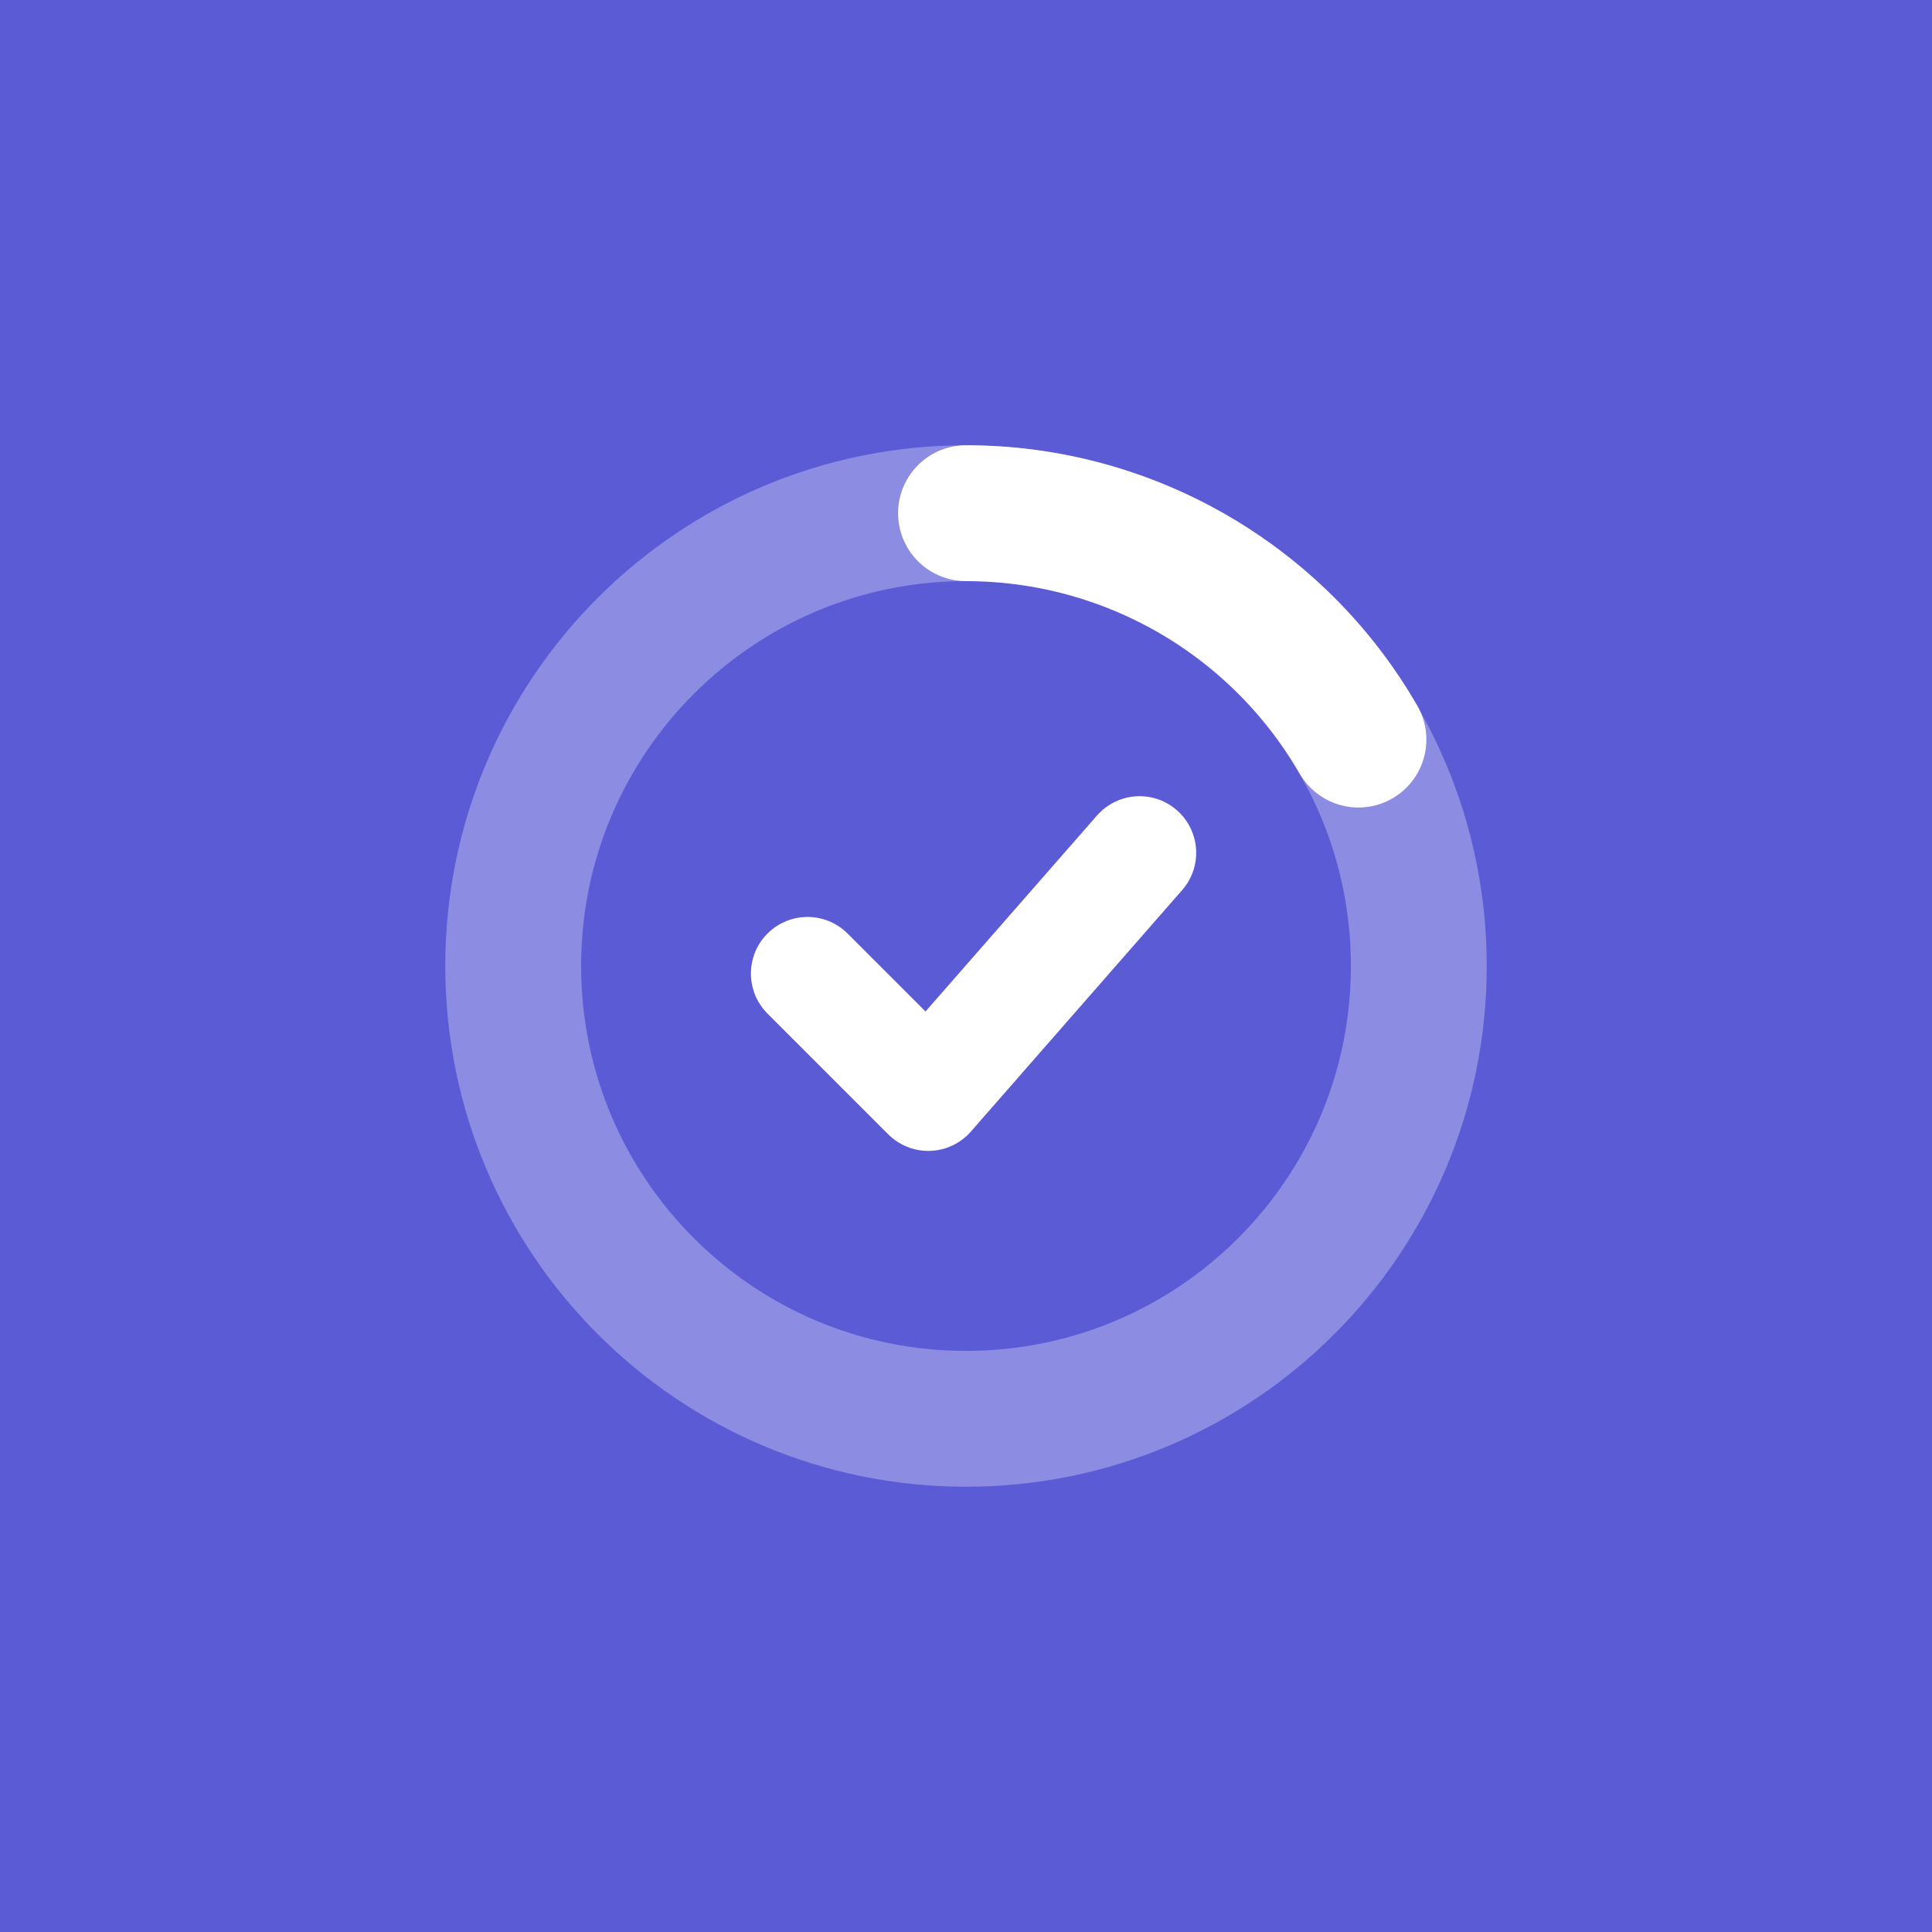
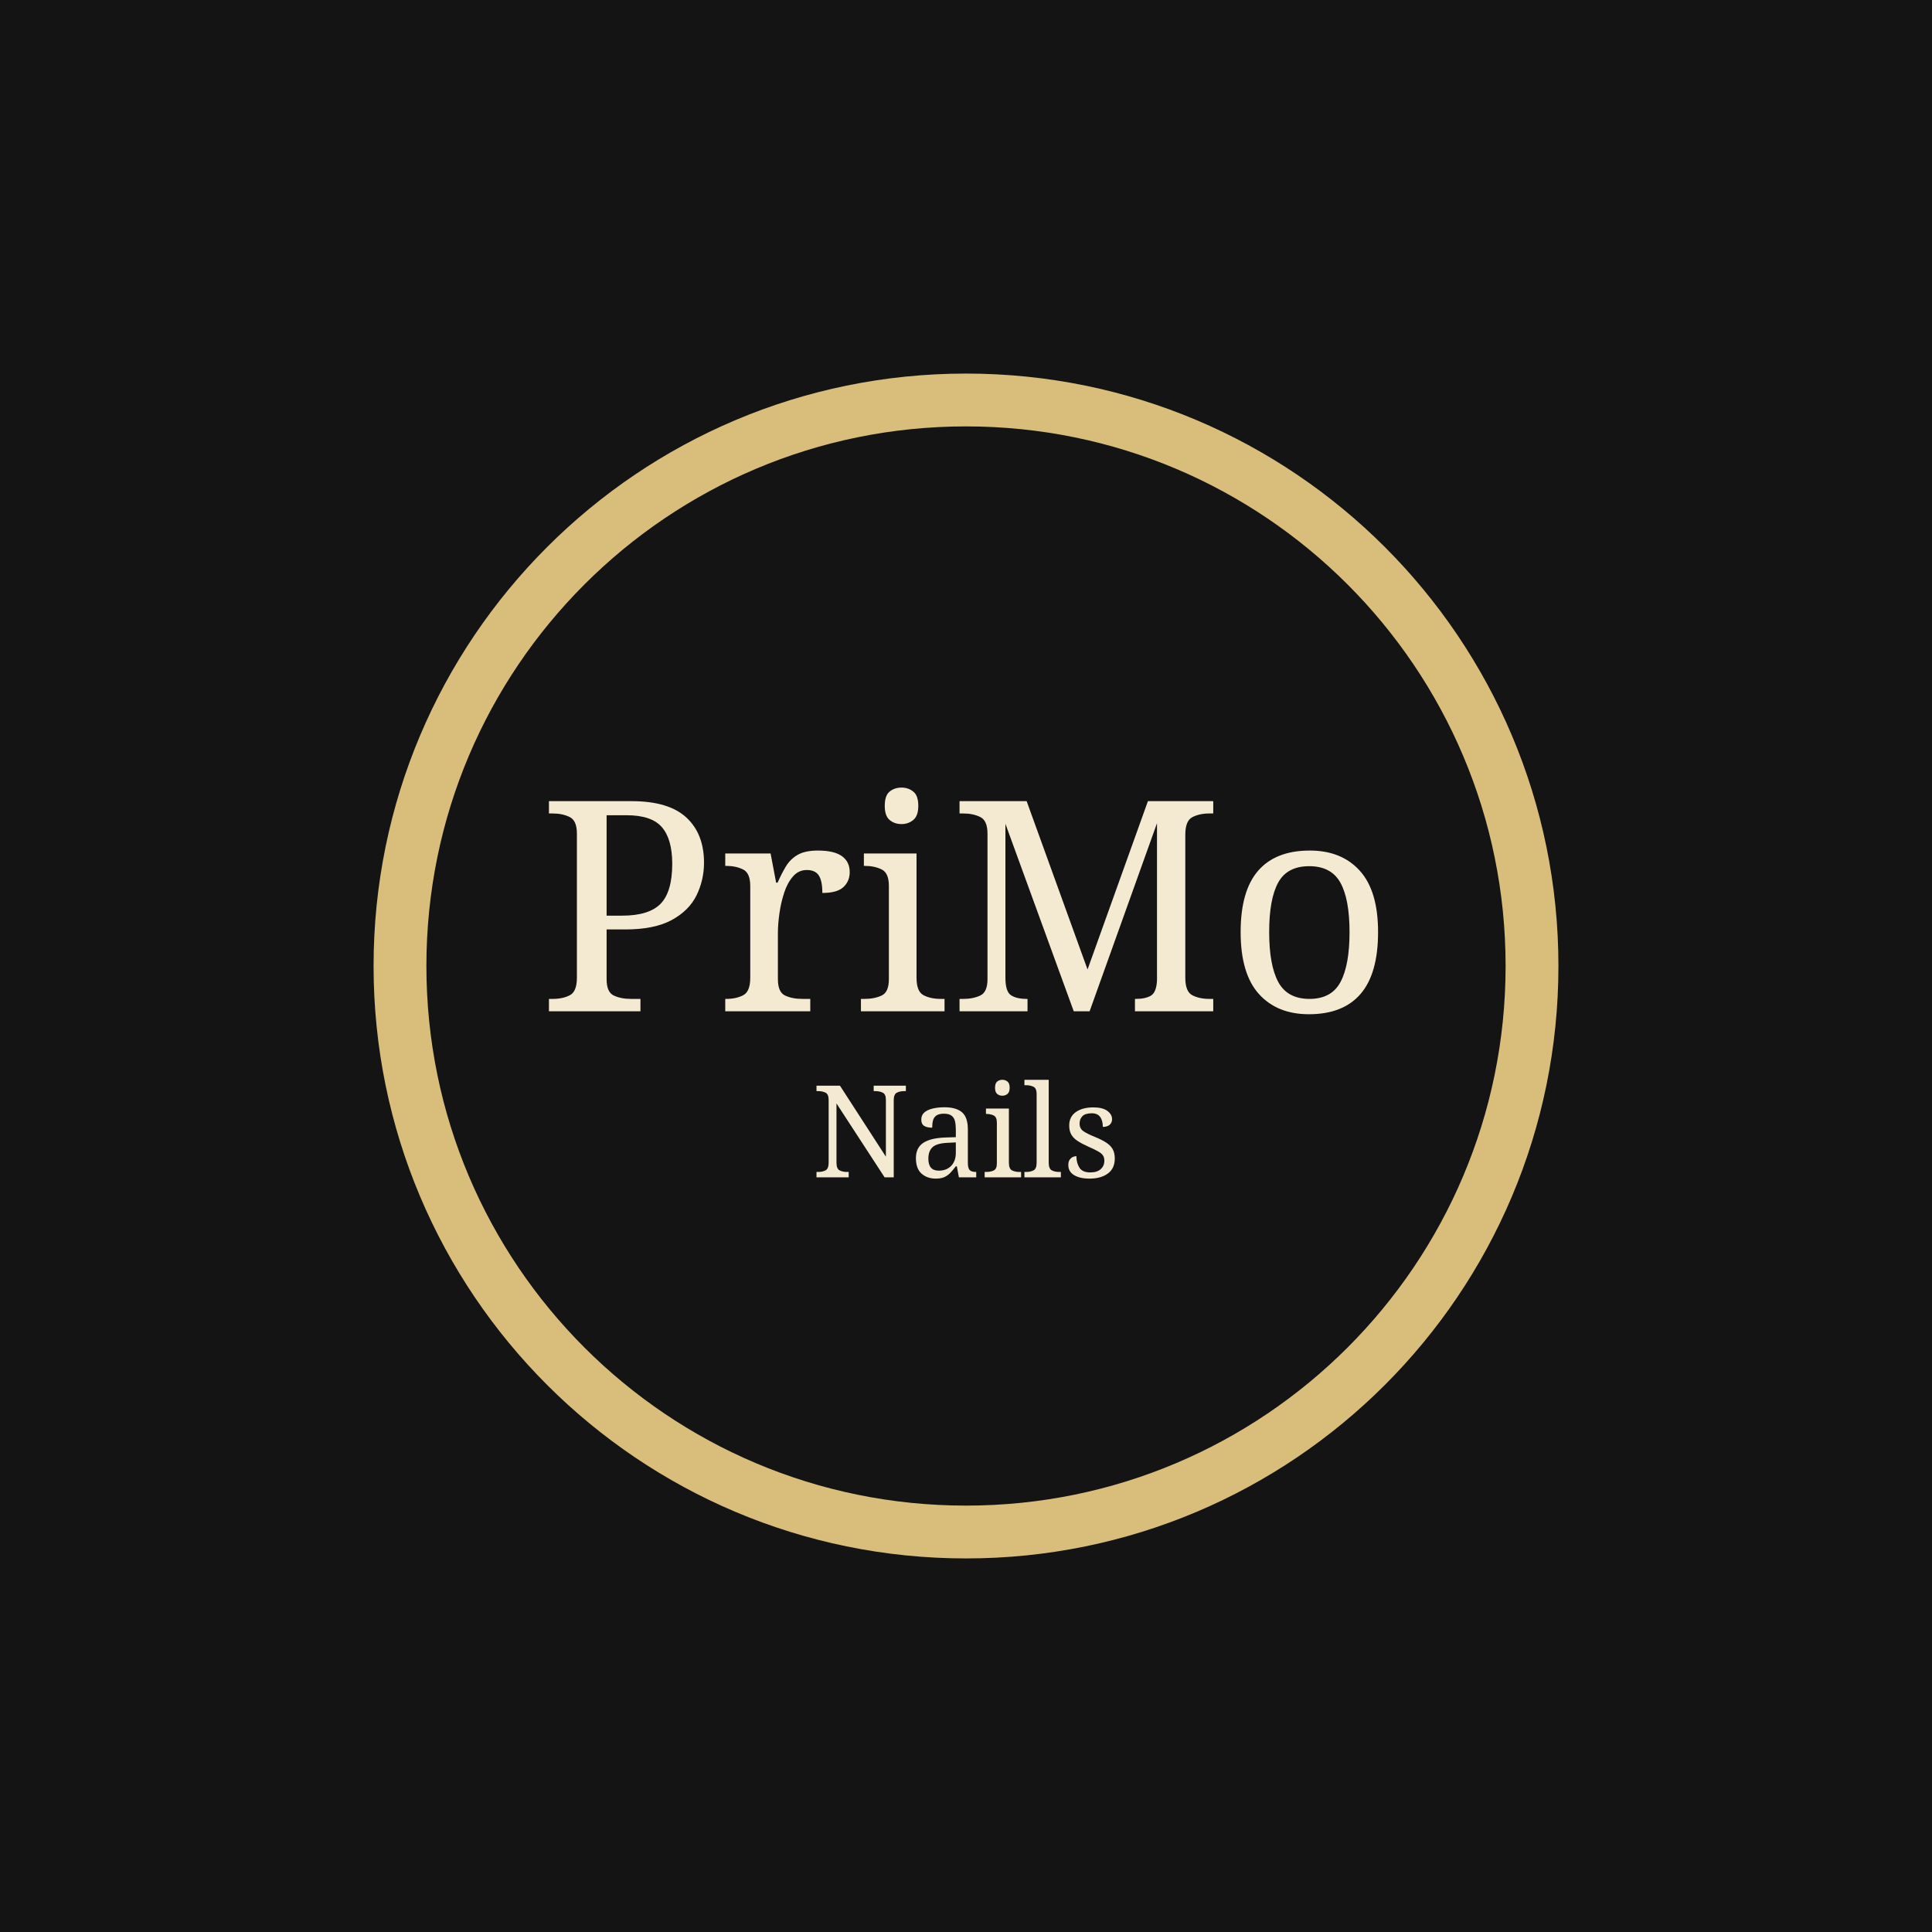
<svg xmlns="http://www.w3.org/2000/svg" viewBox="0 0 512 512">
-   <rect width="512" height="512" fill="#5b5bd6" />
-   <circle cx="256" cy="256" r="120" fill="none" stroke="#fff" stroke-opacity=".3" stroke-width="36" />
-   <path d="M256 136a120 120 0 0 1 104 60" fill="none" stroke="#fff" stroke-width="36" stroke-linecap="round" />
-   <path d="M214 258l32 32 56-64" fill="none" stroke="#fff" stroke-width="30" stroke-linecap="round" stroke-linejoin="round" />
+   <rect width="512" height="512" fill="#141414" />
+   <circle cx="256" cy="256" r="150" fill="none" stroke="#d9bd7a" stroke-width="14" />
+   <text x="256" y="268" text-anchor="middle" font-family="Georgia,serif" font-size="78" fill="#f4ead2">PriMo</text>
+   <text x="256" y="312" text-anchor="middle" font-family="Georgia,serif" font-size="34" fill="#f4ead2">Nails</text>
</svg>
